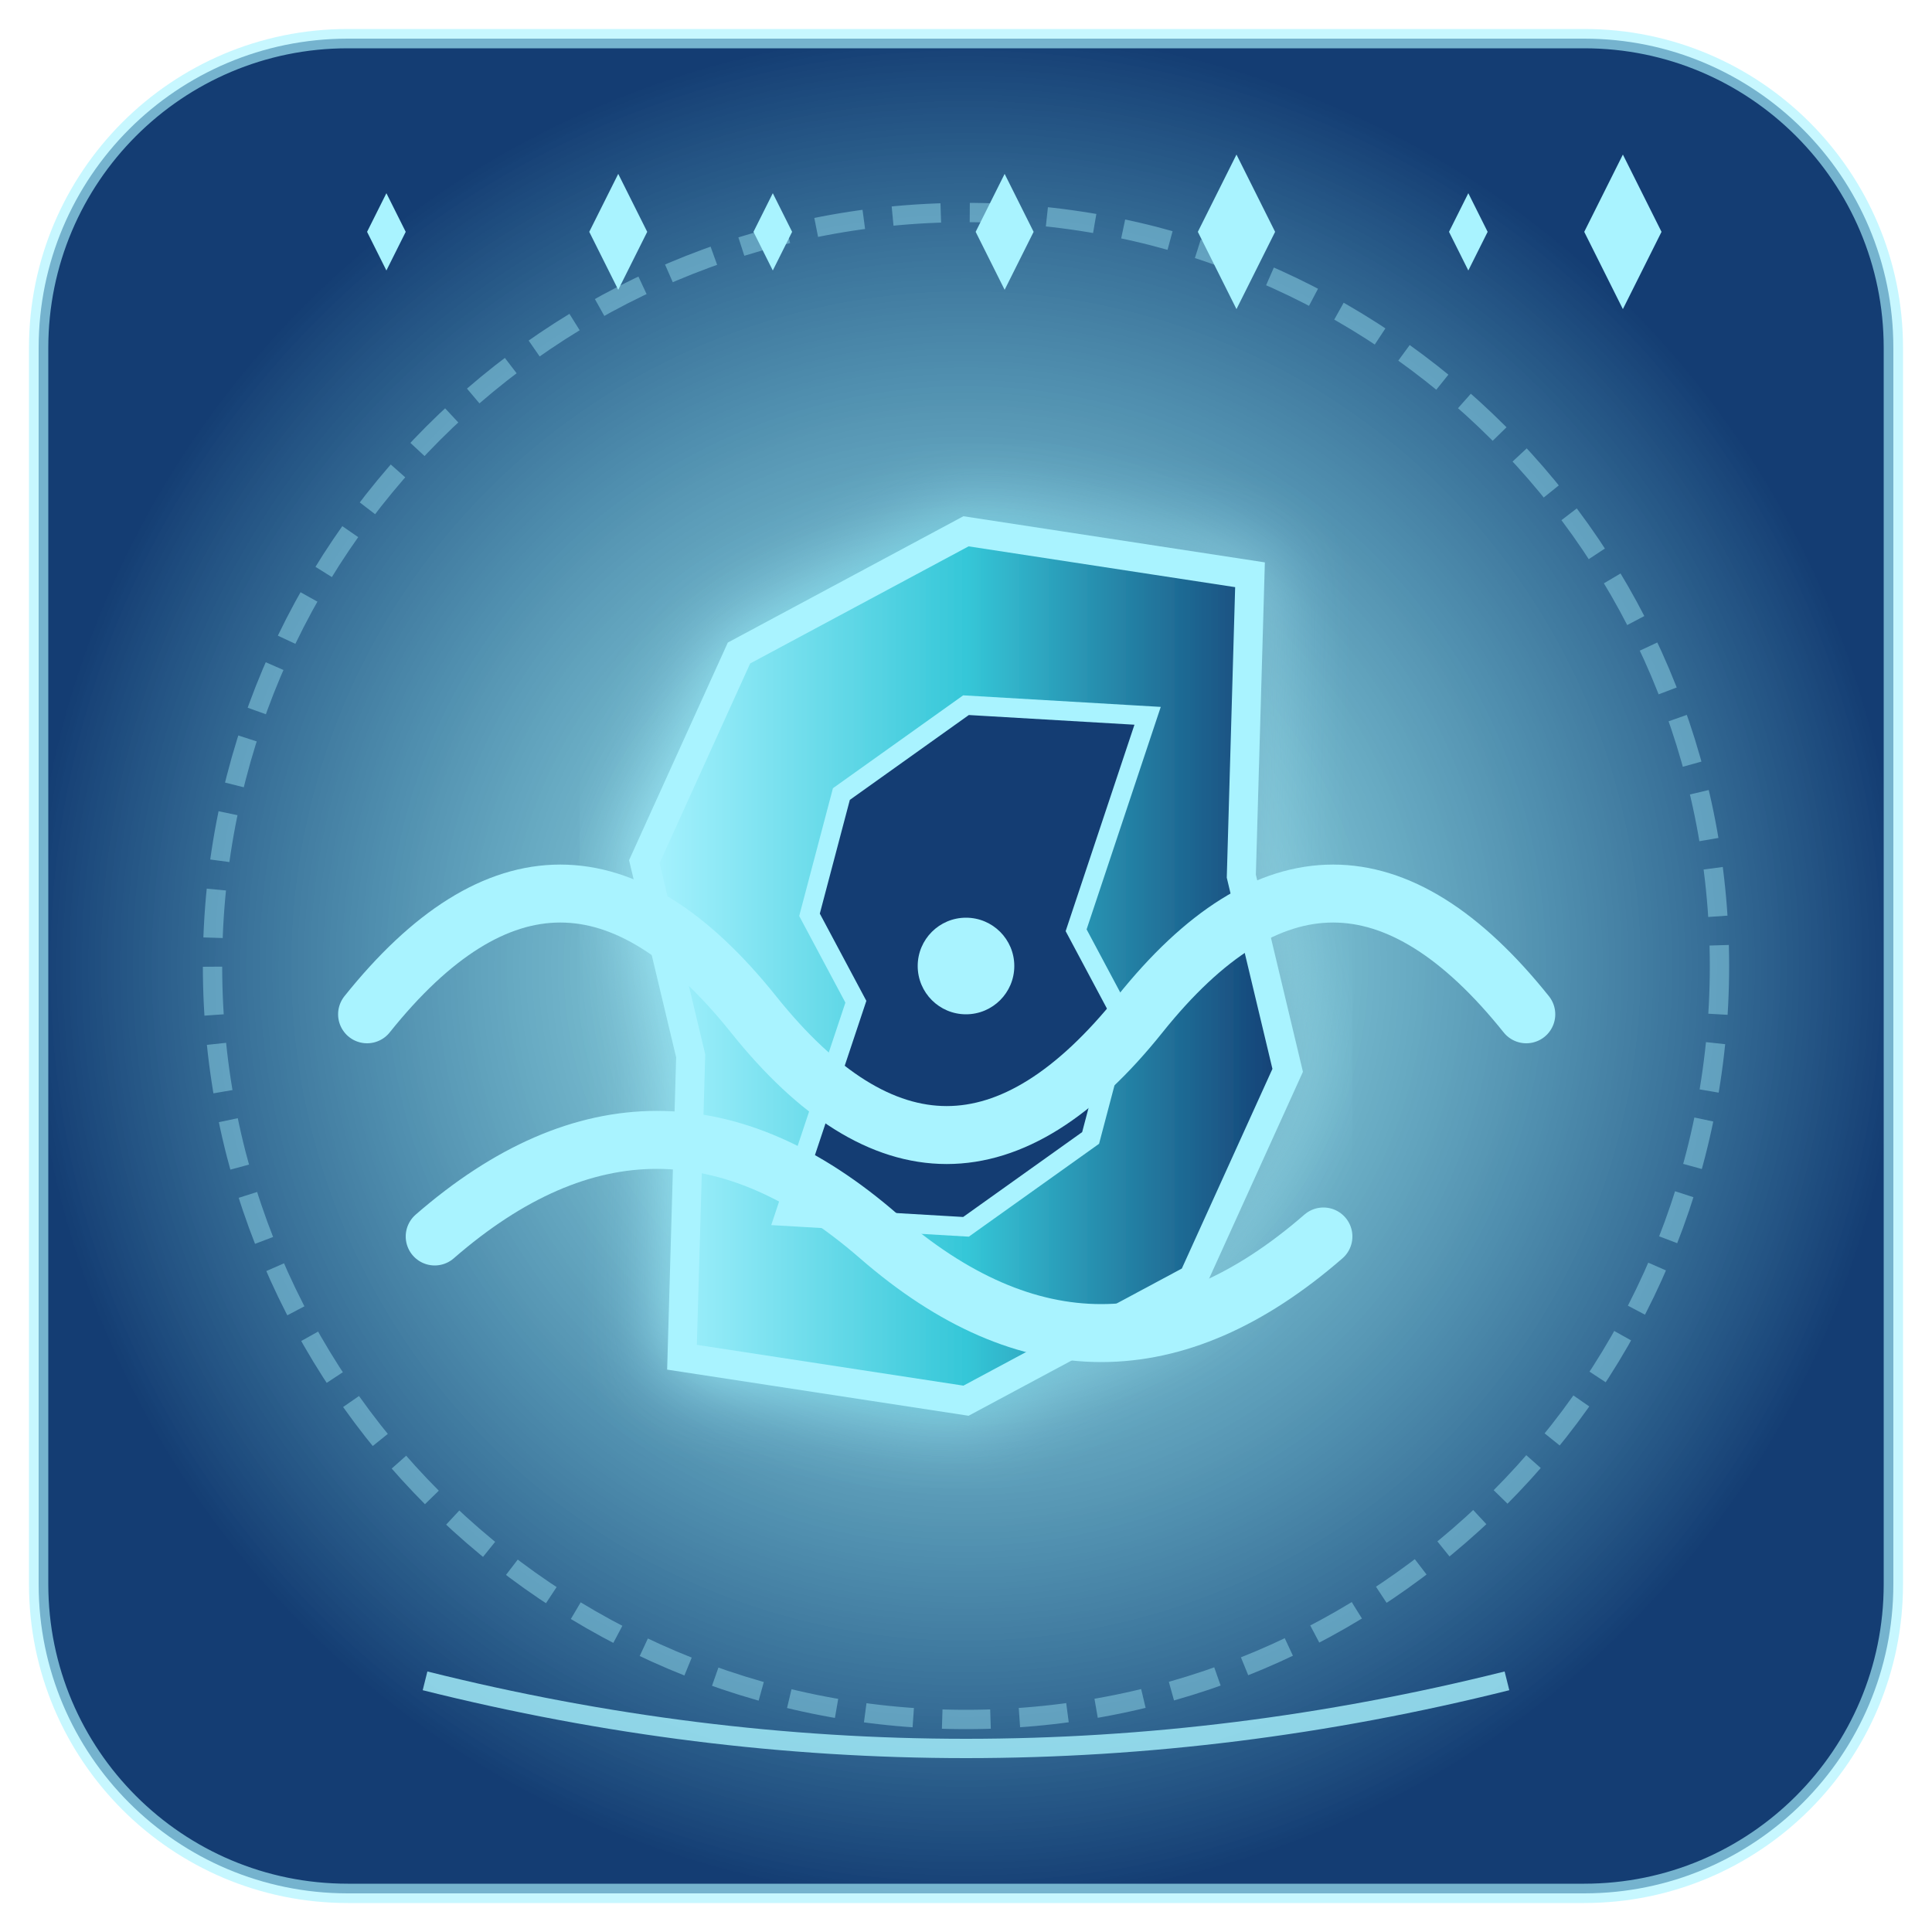
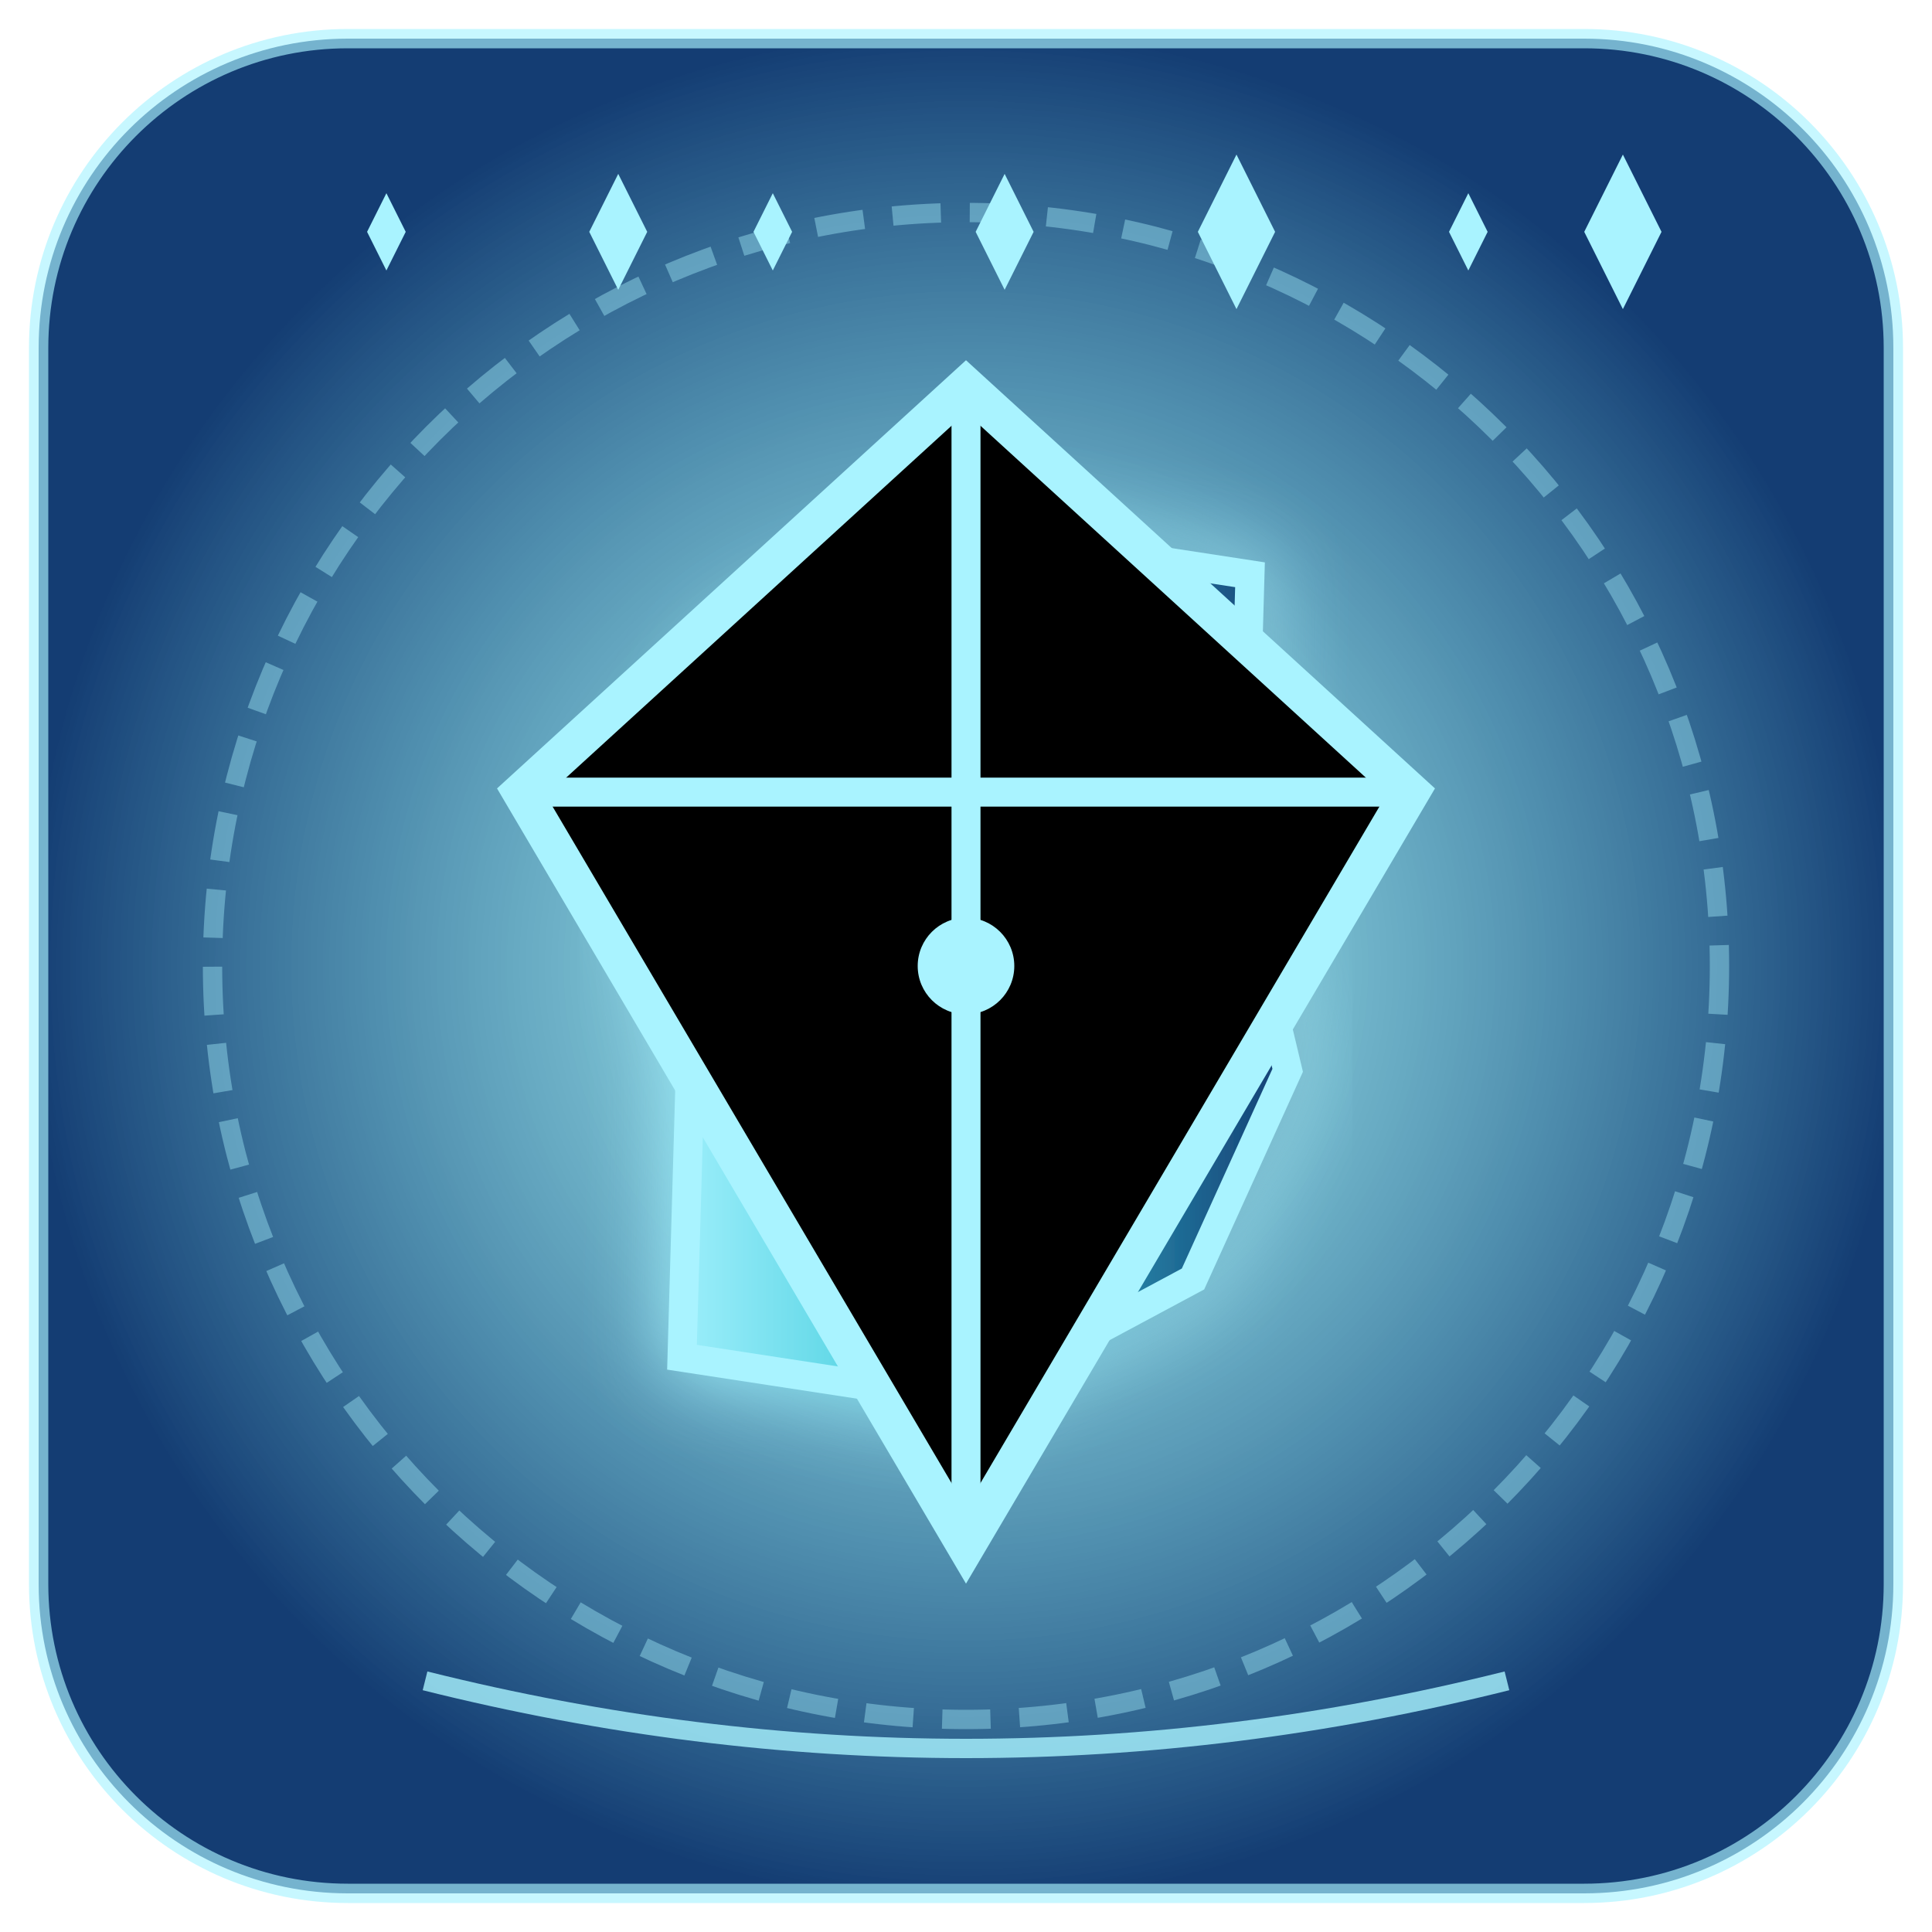
- <svg xmlns="http://www.w3.org/2000/svg" viewBox="0 0 200 200" role="img" aria-labelledby="title">
+ <svg xmlns="http://www.w3.org/2000/svg" viewBox="0 0 200 200" data-gift-id="oceanic-n04" role="img" aria-labelledby="title">
  <defs>
    <radialGradient id="bg">
      <stop stop-color="#35C7D8" stop-opacity=".42" />
      <stop offset="1" stop-color="#143D73" />
    </radialGradient>
    <linearGradient id="metal">
      <stop stop-color="#A9F3FF" />
      <stop offset=".5" stop-color="#35C7D8" />
      <stop offset="1" stop-color="#143D73" />
    </linearGradient>
    <filter id="glow">
      <feGaussianBlur stdDeviation="4" result="x" />
      <feMerge>
        <feMergeNode in="x" />
        <feMergeNode in="SourceGraphic" />
      </feMerge>
    </filter>
  </defs>
  <rect x="4" y="4" width="192" height="192" rx="32" fill="url(#bg)" stroke="#A9F3FF" stroke-opacity=".65" stroke-width="2" />
  <circle cx="100" cy="100" r="78" fill="none" stroke="#A9F3FF" stroke-opacity=".4" stroke-width="2" stroke-dasharray="5 3" />
  <polygon points="100.0,55.0 129.4,59.5 128.5,90.7 133.3,110.8 123.5,132.4 100.0,145.0 70.6,140.5 71.5,109.3 66.7,89.2 76.5,67.6" fill="url(#metal)" stroke="#A9F3FF" stroke-width="3" filter="url(#glow)" />
  <polygon points="100.0,73.0 118.8,74.1 111.4,96.3 116.2,105.3 112.9,117.8 100.0,127.0 81.2,125.9 88.6,103.7 83.8,94.7 87.1,82.2" fill="#143D73" stroke="#A9F3FF" stroke-width="2" />
-   <path d="M38 105 Q58 80 78 105 T118 105 T158 105 M45 128 Q68 108 91 128 T137 128" fill="none" stroke="#A9F3FF" stroke-width="6" stroke-linecap="round" />
+   <path d="M100 40 L146 82 L100 160 L54 82Z" fill="#35#A9F3FF7D8" stroke="#A9F3FF" stroke-width="4" />
+   <path d="M54 82 H146 M100 40 V160" stroke="#A9F3FF" stroke-width="3" />
  <path d="M152 20 L154 24 L152 28 L150 24Z" fill="#A9F3FF" />
  <path d="M64 18 L67 24 L64 30 L61 24Z" fill="#A9F3FF" />
  <path d="M128 16 L132 24 L128 32 L124 24Z" fill="#A9F3FF" />
  <path d="M40 20 L42 24 L40 28 L38 24Z" fill="#A9F3FF" />
  <path d="M104 18 L107 24 L104 30 L101 24Z" fill="#A9F3FF" />
  <path d="M168 16 L172 24 L168 32 L164 24Z" fill="#A9F3FF" />
  <path d="M80 20 L82 24 L80 28 L78 24Z" fill="#A9F3FF" />
  <circle cx="100" cy="100" r="5" fill="#A9F3FF" />
  <path d="M44 174 Q100 188 156 174" fill="none" stroke="#A9F3FF" stroke-opacity=".8" stroke-width="2" />
</svg>
